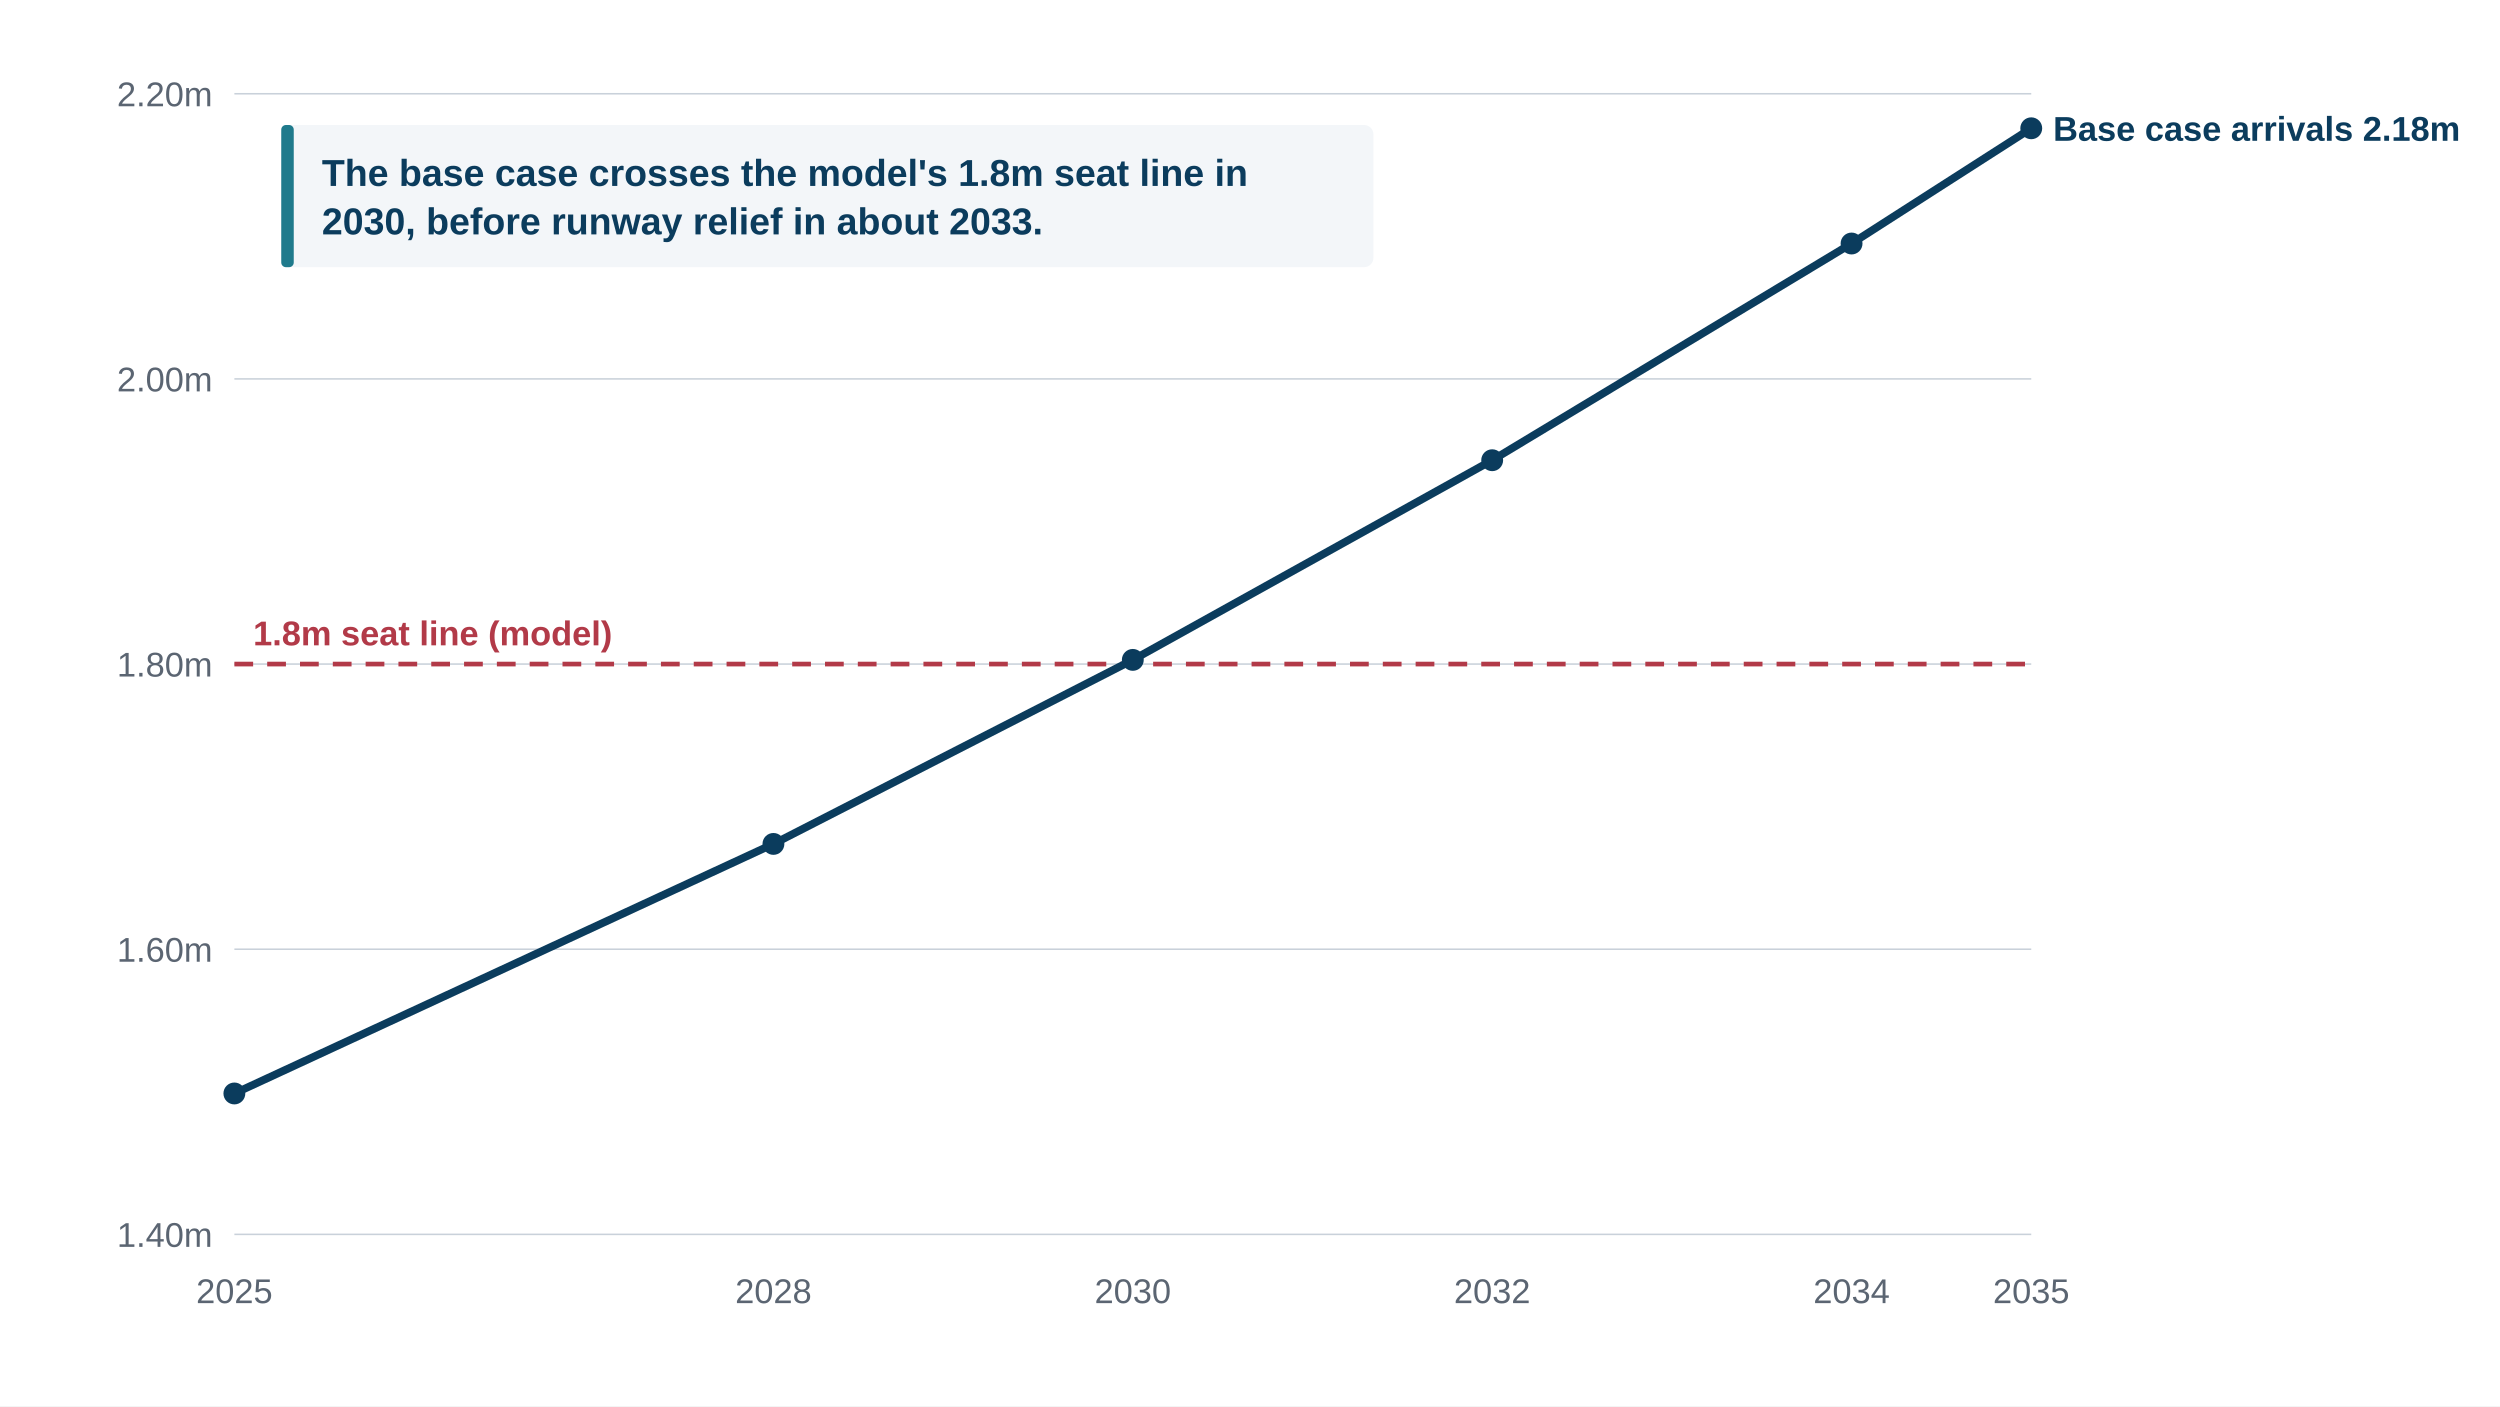
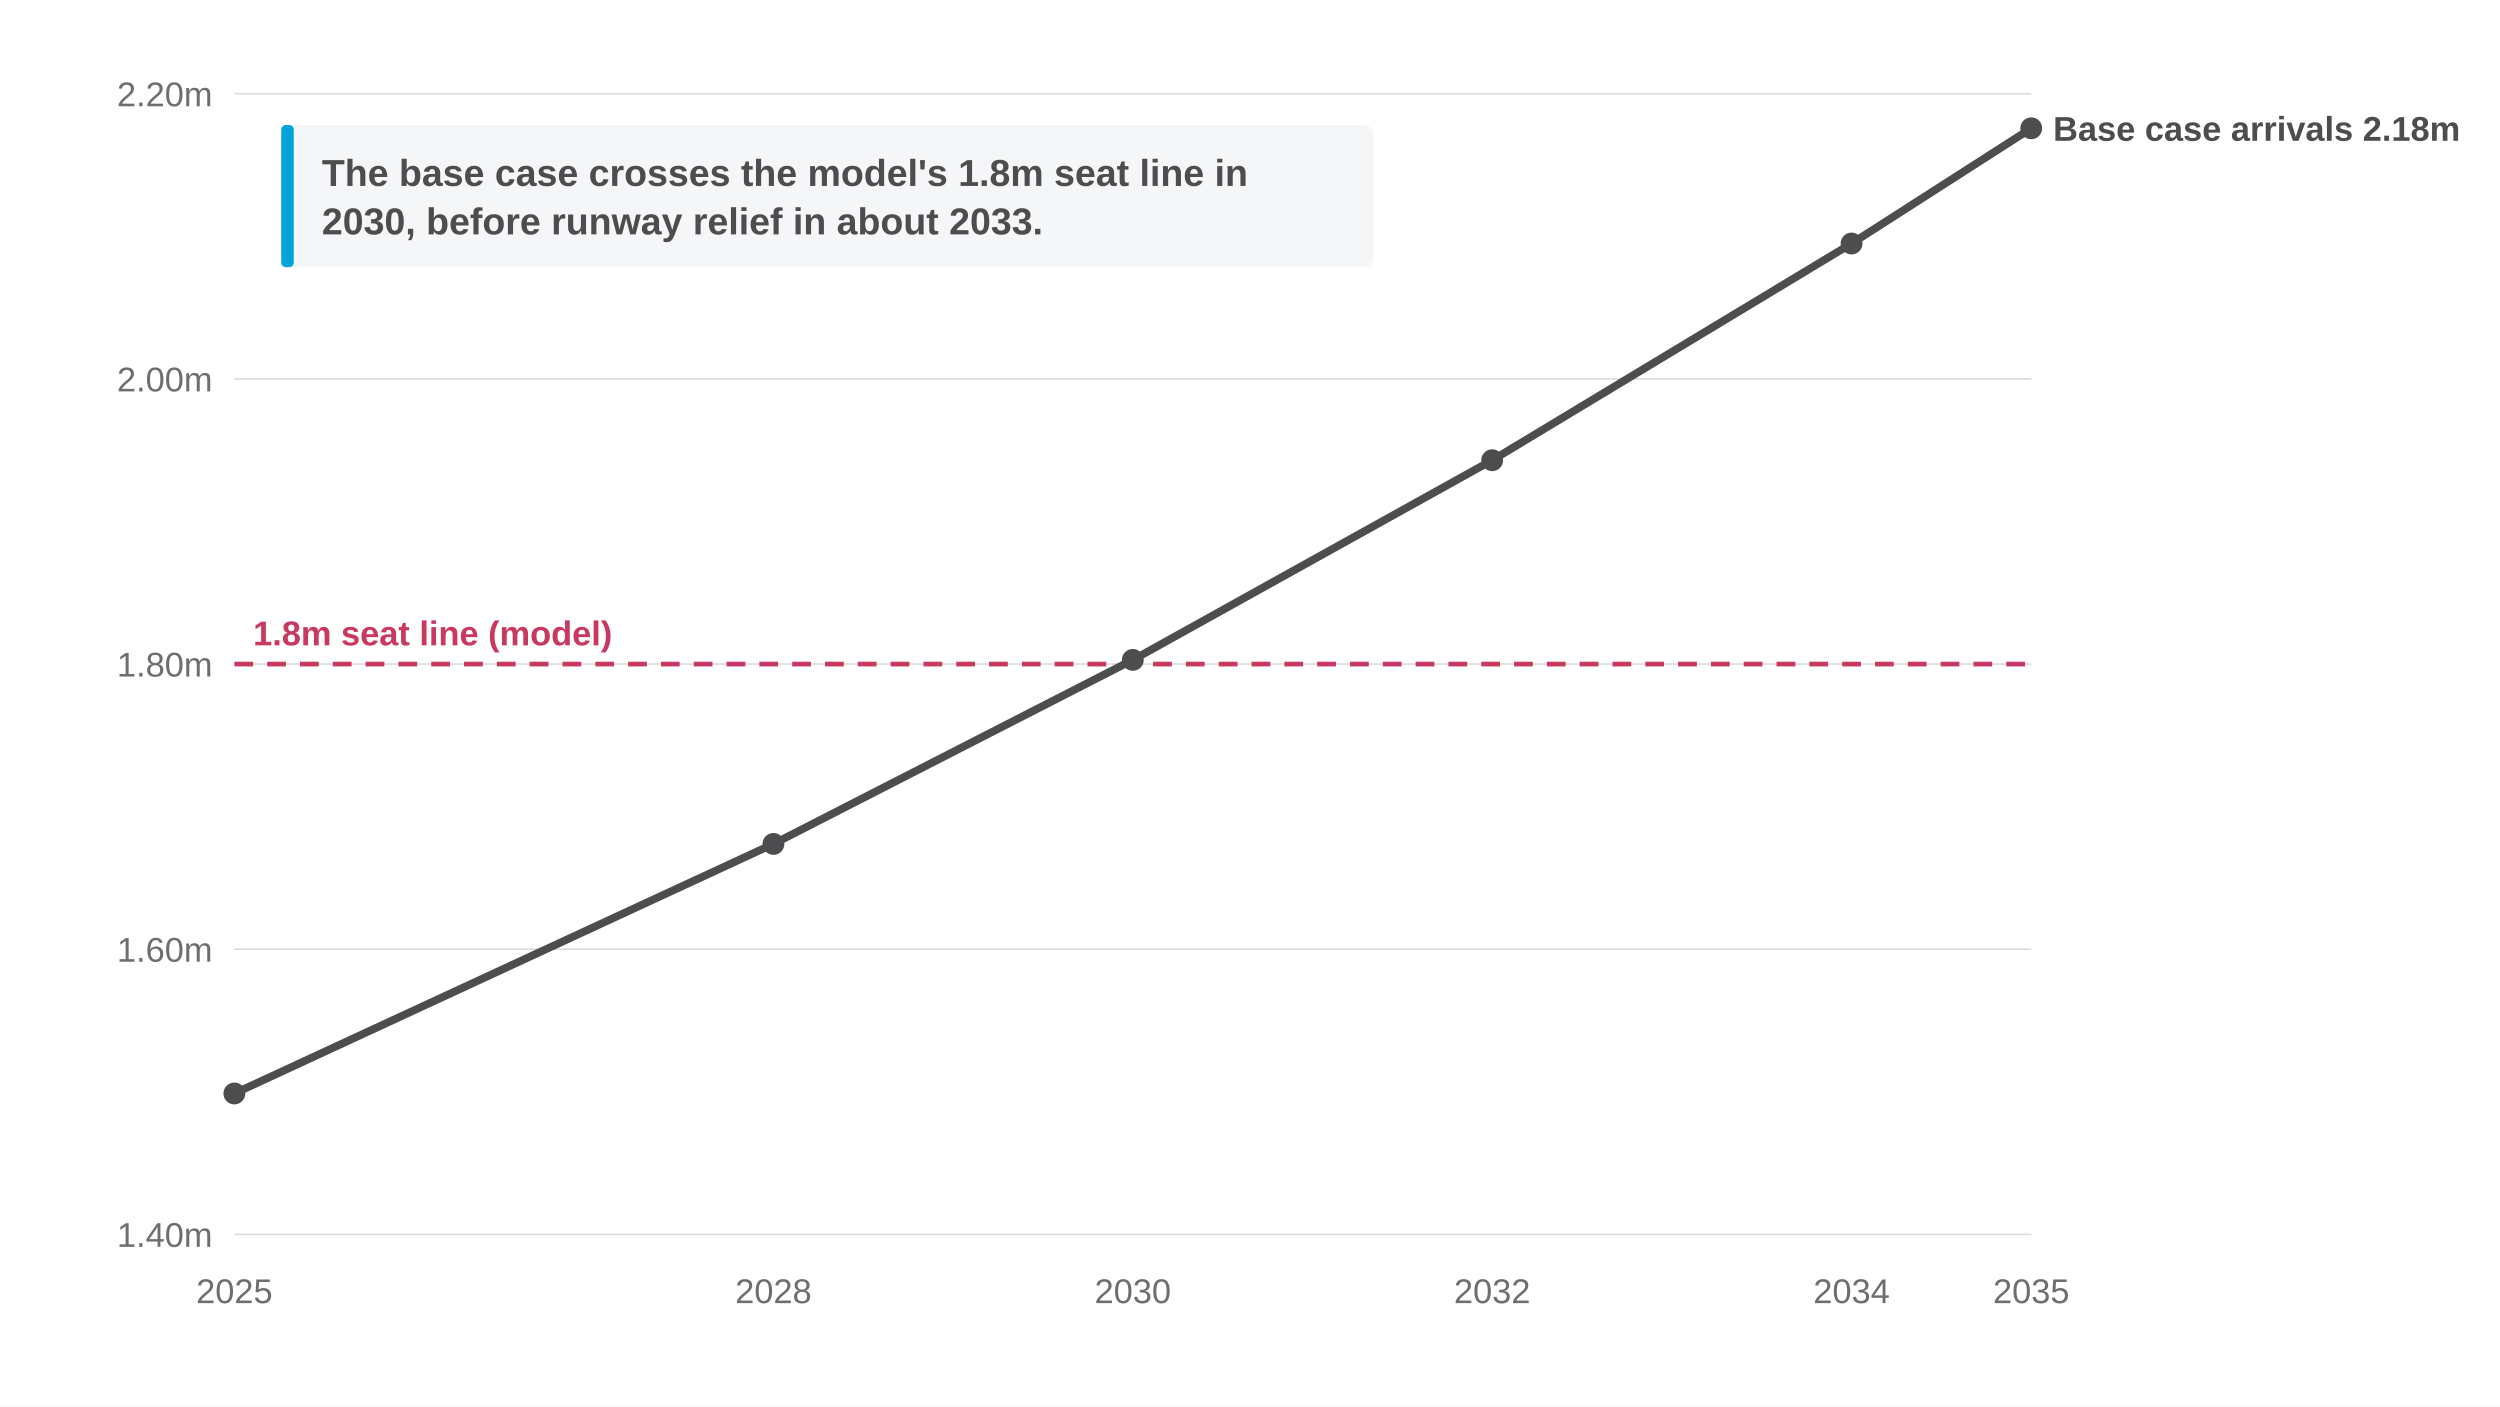
- <svg xmlns="http://www.w3.org/2000/svg" viewBox="0 0 1600 900" width="1600" height="900" font-family="Raleway, Arial, sans-serif">
+ <svg xmlns="http://www.w3.org/2000/svg" viewBox="0 0 1600 900" width="1600" height="900" font-family="Arial, Helvetica, sans-serif">
  <rect width="1600" height="900" fill="#ffffff" />
-   <line x1="150" y1="790" x2="1300" y2="790" stroke="#C9D1DA" stroke-width="1" />
-   <text x="136" y="798" text-anchor="end" font-size="22" fill="#5B6572">1.40m</text>
-   <line x1="150" y1="607.5" x2="1300" y2="607.5" stroke="#C9D1DA" stroke-width="1" />
-   <text x="136" y="615.5" text-anchor="end" font-size="22" fill="#5B6572">1.60m</text>
-   <line x1="150" y1="425" x2="1300" y2="425" stroke="#C9D1DA" stroke-width="1" />
-   <text x="136" y="433" text-anchor="end" font-size="22" fill="#5B6572">1.80m</text>
-   <line x1="150" y1="242.5" x2="1300" y2="242.5" stroke="#C9D1DA" stroke-width="1" />
-   <text x="136" y="250.5" text-anchor="end" font-size="22" fill="#5B6572">2.00m</text>
-   <line x1="150" y1="60" x2="1300" y2="60" stroke="#C9D1DA" stroke-width="1" />
-   <text x="136" y="68" text-anchor="end" font-size="22" fill="#5B6572">2.20m</text>
-   <text x="150" y="834" text-anchor="middle" font-size="22" fill="#5B6572">2025</text>
-   <text x="495" y="834" text-anchor="middle" font-size="22" fill="#5B6572">2028</text>
-   <text x="725" y="834" text-anchor="middle" font-size="22" fill="#5B6572">2030</text>
-   <text x="955" y="834" text-anchor="middle" font-size="22" fill="#5B6572">2032</text>
-   <text x="1185" y="834" text-anchor="middle" font-size="22" fill="#5B6572">2034</text>
-   <text x="1300" y="834" text-anchor="middle" font-size="22" fill="#5B6572">2035</text>
-   <line x1="150" y1="425" x2="1300" y2="425" stroke="#B23A48" stroke-width="3" stroke-dasharray="12 9" />
-   <text x="162" y="413" font-size="22" font-weight="700" fill="#B23A48">1.8m seat line (model)</text>
-   <polyline fill="none" stroke="#0B3C5D" stroke-width="5" stroke-linejoin="round" stroke-linecap="round" points="150,699.819 495,540.107 725,422.327 955,294.545 1185,155.85 1300,82.103" />
-   <circle cx="150" cy="699.819" r="7" fill="#0B3C5D" />
-   <circle cx="495" cy="540.107" r="7" fill="#0B3C5D" />
-   <circle cx="725" cy="422.327" r="7" fill="#0B3C5D" />
-   <circle cx="955" cy="294.545" r="7" fill="#0B3C5D" />
-   <circle cx="1185" cy="155.85" r="7" fill="#0B3C5D" />
-   <circle cx="1300" cy="82.103" r="7" fill="#0B3C5D" />
-   <text x="1314" y="90.103" font-size="22" font-weight="700" fill="#0B3C5D">Base case arrivals 2.18m</text>
+   <line x1="150" y1="790" x2="1300" y2="790" stroke="#D9DADB" stroke-width="1" />
+   <text x="136" y="798" text-anchor="end" font-size="22" fill="#6D6E71">1.40m</text>
+   <line x1="150" y1="607.5" x2="1300" y2="607.5" stroke="#D9DADB" stroke-width="1" />
+   <text x="136" y="615.5" text-anchor="end" font-size="22" fill="#6D6E71">1.60m</text>
+   <line x1="150" y1="425" x2="1300" y2="425" stroke="#D9DADB" stroke-width="1" />
+   <text x="136" y="433" text-anchor="end" font-size="22" fill="#6D6E71">1.80m</text>
+   <line x1="150" y1="242.5" x2="1300" y2="242.5" stroke="#D9DADB" stroke-width="1" />
+   <text x="136" y="250.5" text-anchor="end" font-size="22" fill="#6D6E71">2.00m</text>
+   <line x1="150" y1="60" x2="1300" y2="60" stroke="#D9DADB" stroke-width="1" />
+   <text x="136" y="68" text-anchor="end" font-size="22" fill="#6D6E71">2.20m</text>
+   <text x="150" y="834" text-anchor="middle" font-size="22" fill="#6D6E71">2025</text>
+   <text x="495" y="834" text-anchor="middle" font-size="22" fill="#6D6E71">2028</text>
+   <text x="725" y="834" text-anchor="middle" font-size="22" fill="#6D6E71">2030</text>
+   <text x="955" y="834" text-anchor="middle" font-size="22" fill="#6D6E71">2032</text>
+   <text x="1185" y="834" text-anchor="middle" font-size="22" fill="#6D6E71">2034</text>
+   <text x="1300" y="834" text-anchor="middle" font-size="22" fill="#6D6E71">2035</text>
+   <line x1="150" y1="425" x2="1300" y2="425" stroke="#C8385F" stroke-width="3" stroke-dasharray="12 9" />
+   <text x="162" y="413" font-size="22" font-weight="700" fill="#C8385F">1.8m seat line (model)</text>
+   <polyline fill="none" stroke="#4D4D4F" stroke-width="5" stroke-linejoin="round" stroke-linecap="round" points="150,699.819 495,540.107 725,422.327 955,294.545 1185,155.85 1300,82.103" />
+   <circle cx="150" cy="699.819" r="7" fill="#4D4D4F" />
+   <circle cx="495" cy="540.107" r="7" fill="#4D4D4F" />
+   <circle cx="725" cy="422.327" r="7" fill="#4D4D4F" />
+   <circle cx="955" cy="294.545" r="7" fill="#4D4D4F" />
+   <circle cx="1185" cy="155.85" r="7" fill="#4D4D4F" />
+   <circle cx="1300" cy="82.103" r="7" fill="#4D4D4F" />
+   <text x="1314" y="90.103" font-size="22" font-weight="700" fill="#4D4D4F">Base case arrivals 2.18m</text>
  <g class="callout">
-     <rect x="180" y="80" width="699" height="91" rx="6" fill="#F3F6F9" />
-     <rect x="180" y="80" width="8" height="91" rx="3" fill="#1F7A8C" />
-     <text x="206" y="119" font-size="24" font-weight="700" fill="#0B3C5D">The base case crosses the model's 1.8m seat line in</text>
-     <text x="206" y="150" font-size="24" font-weight="700" fill="#0B3C5D">2030, before runway relief in about 2033.</text>
+     <rect x="180" y="80" width="699" height="91" rx="6" fill="#F5F6F7" />
+     <rect x="180" y="80" width="8" height="91" rx="3" fill="#00A3DA" />
+     <text x="206" y="119" font-size="24" font-weight="700" fill="#4D4D4F">The base case crosses the model's 1.8m seat line in</text>
+     <text x="206" y="150" font-size="24" font-weight="700" fill="#4D4D4F">2030, before runway relief in about 2033.</text>
  </g>
</svg>
